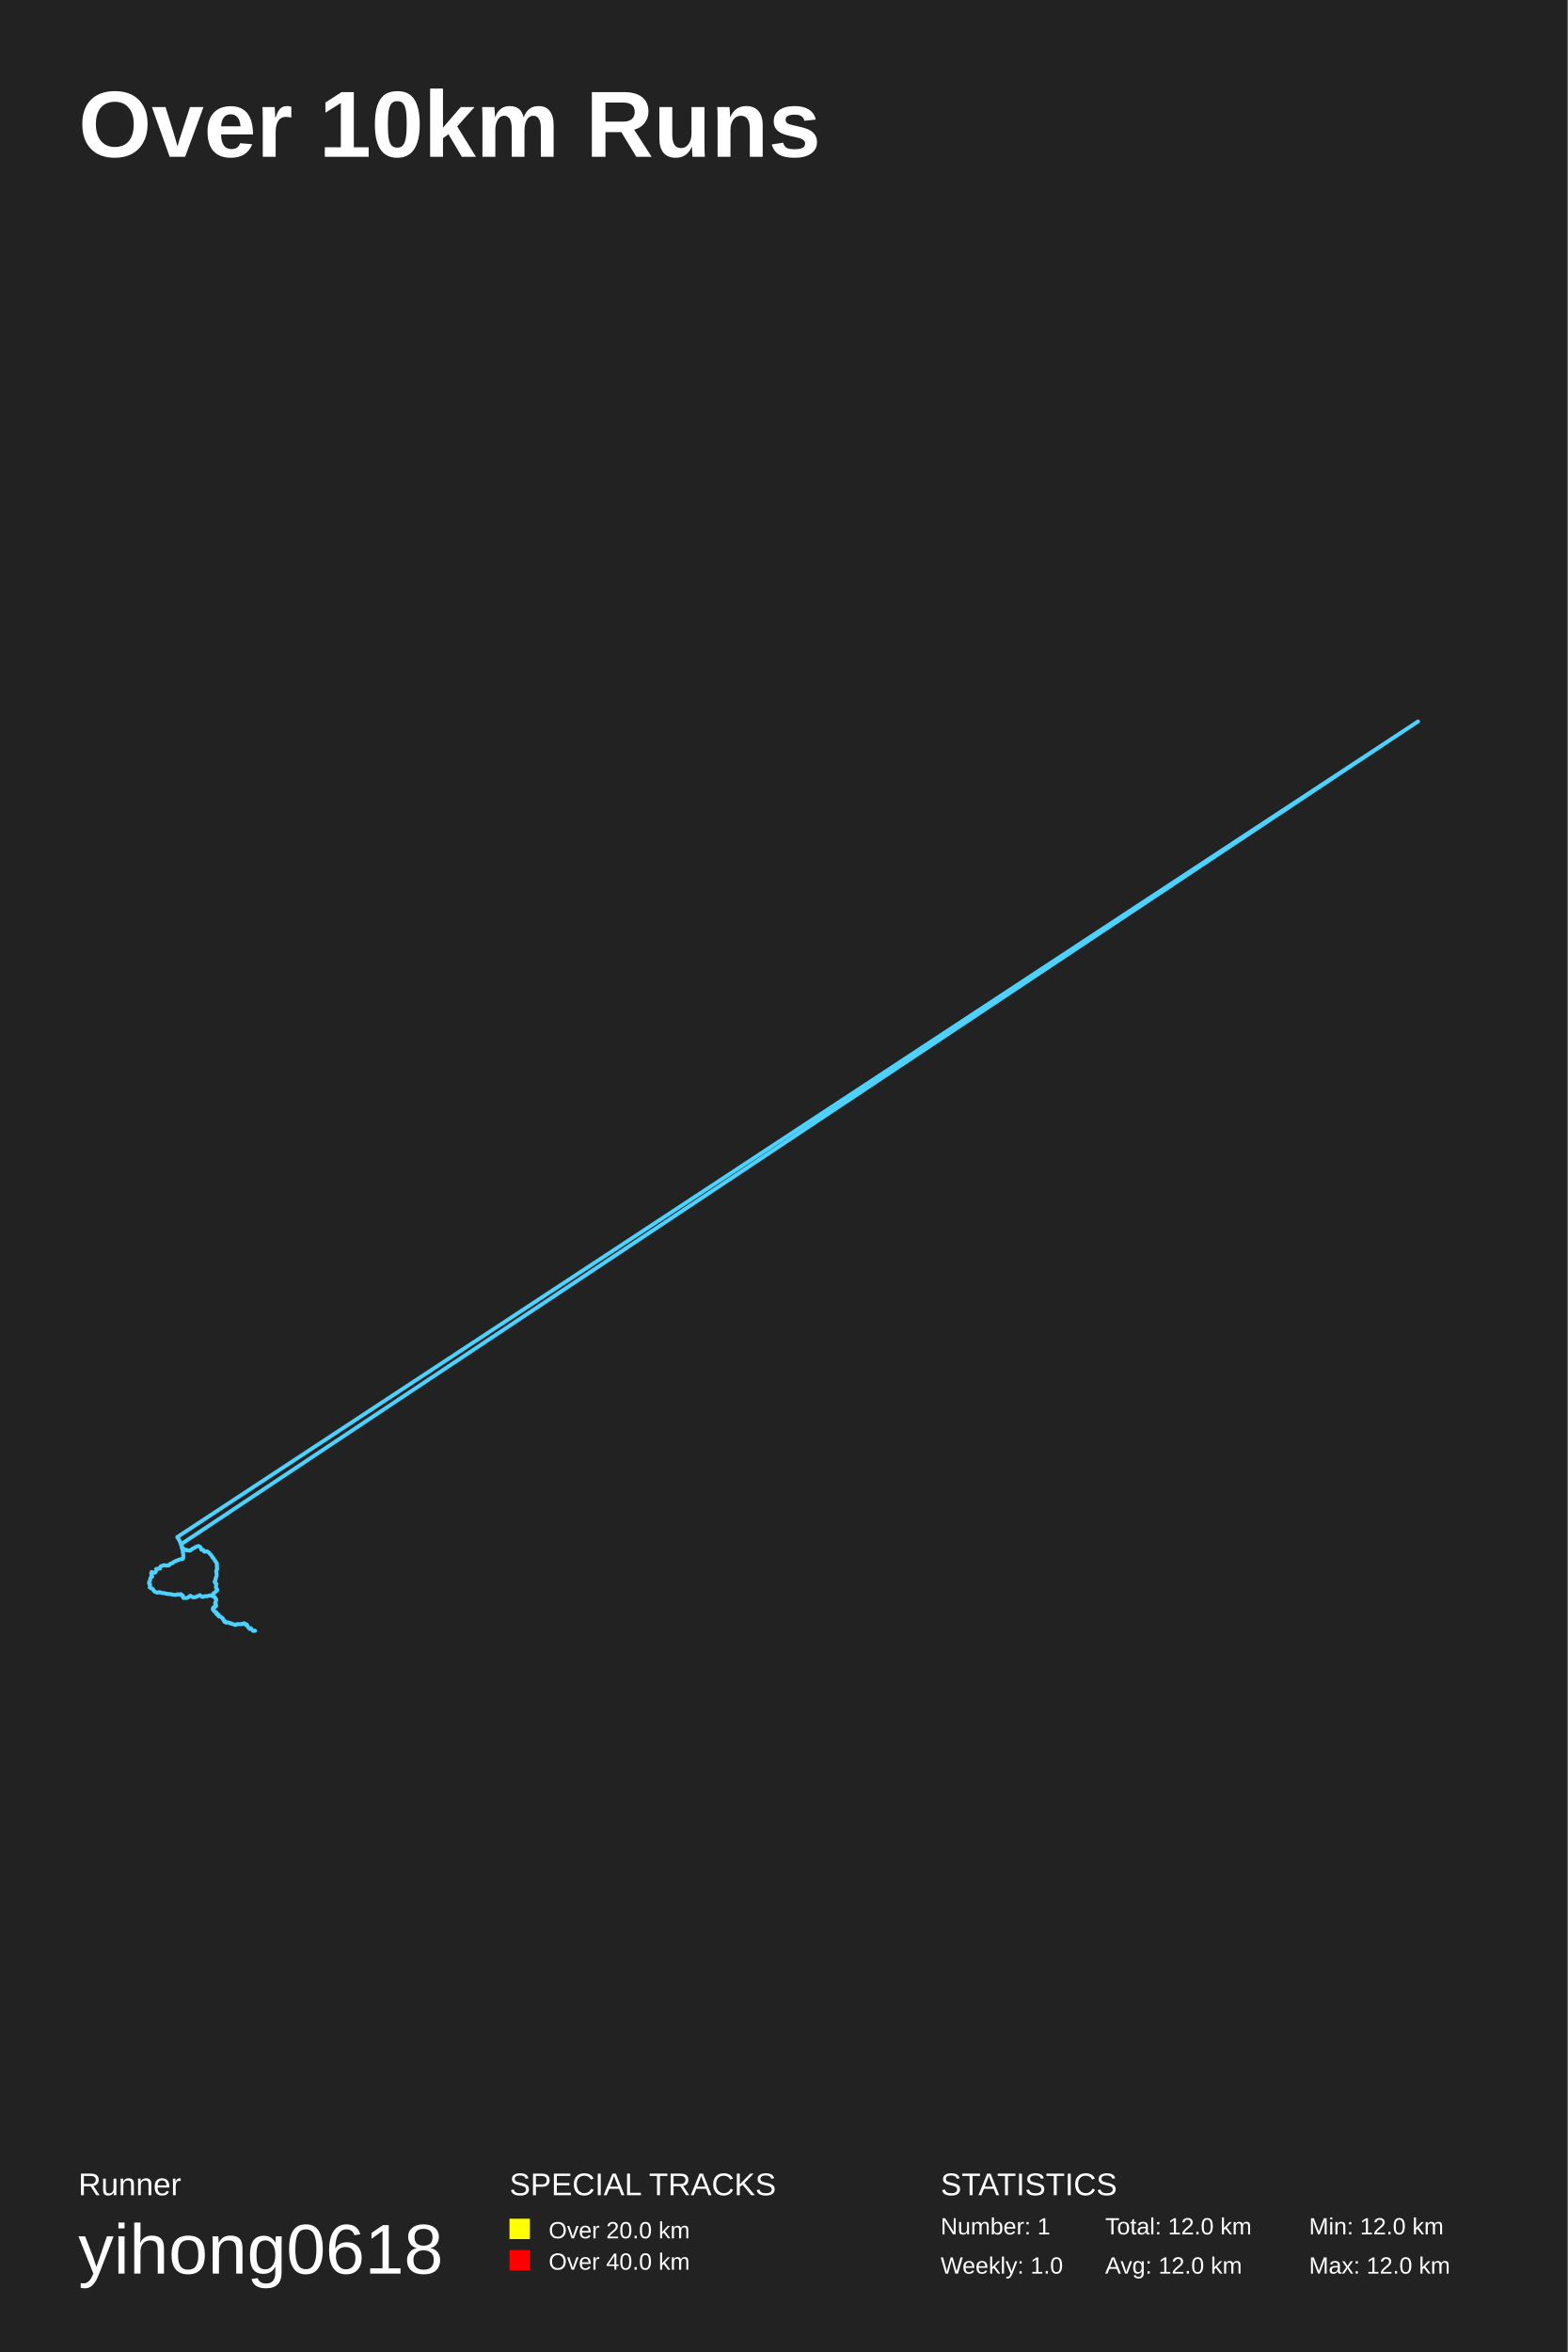
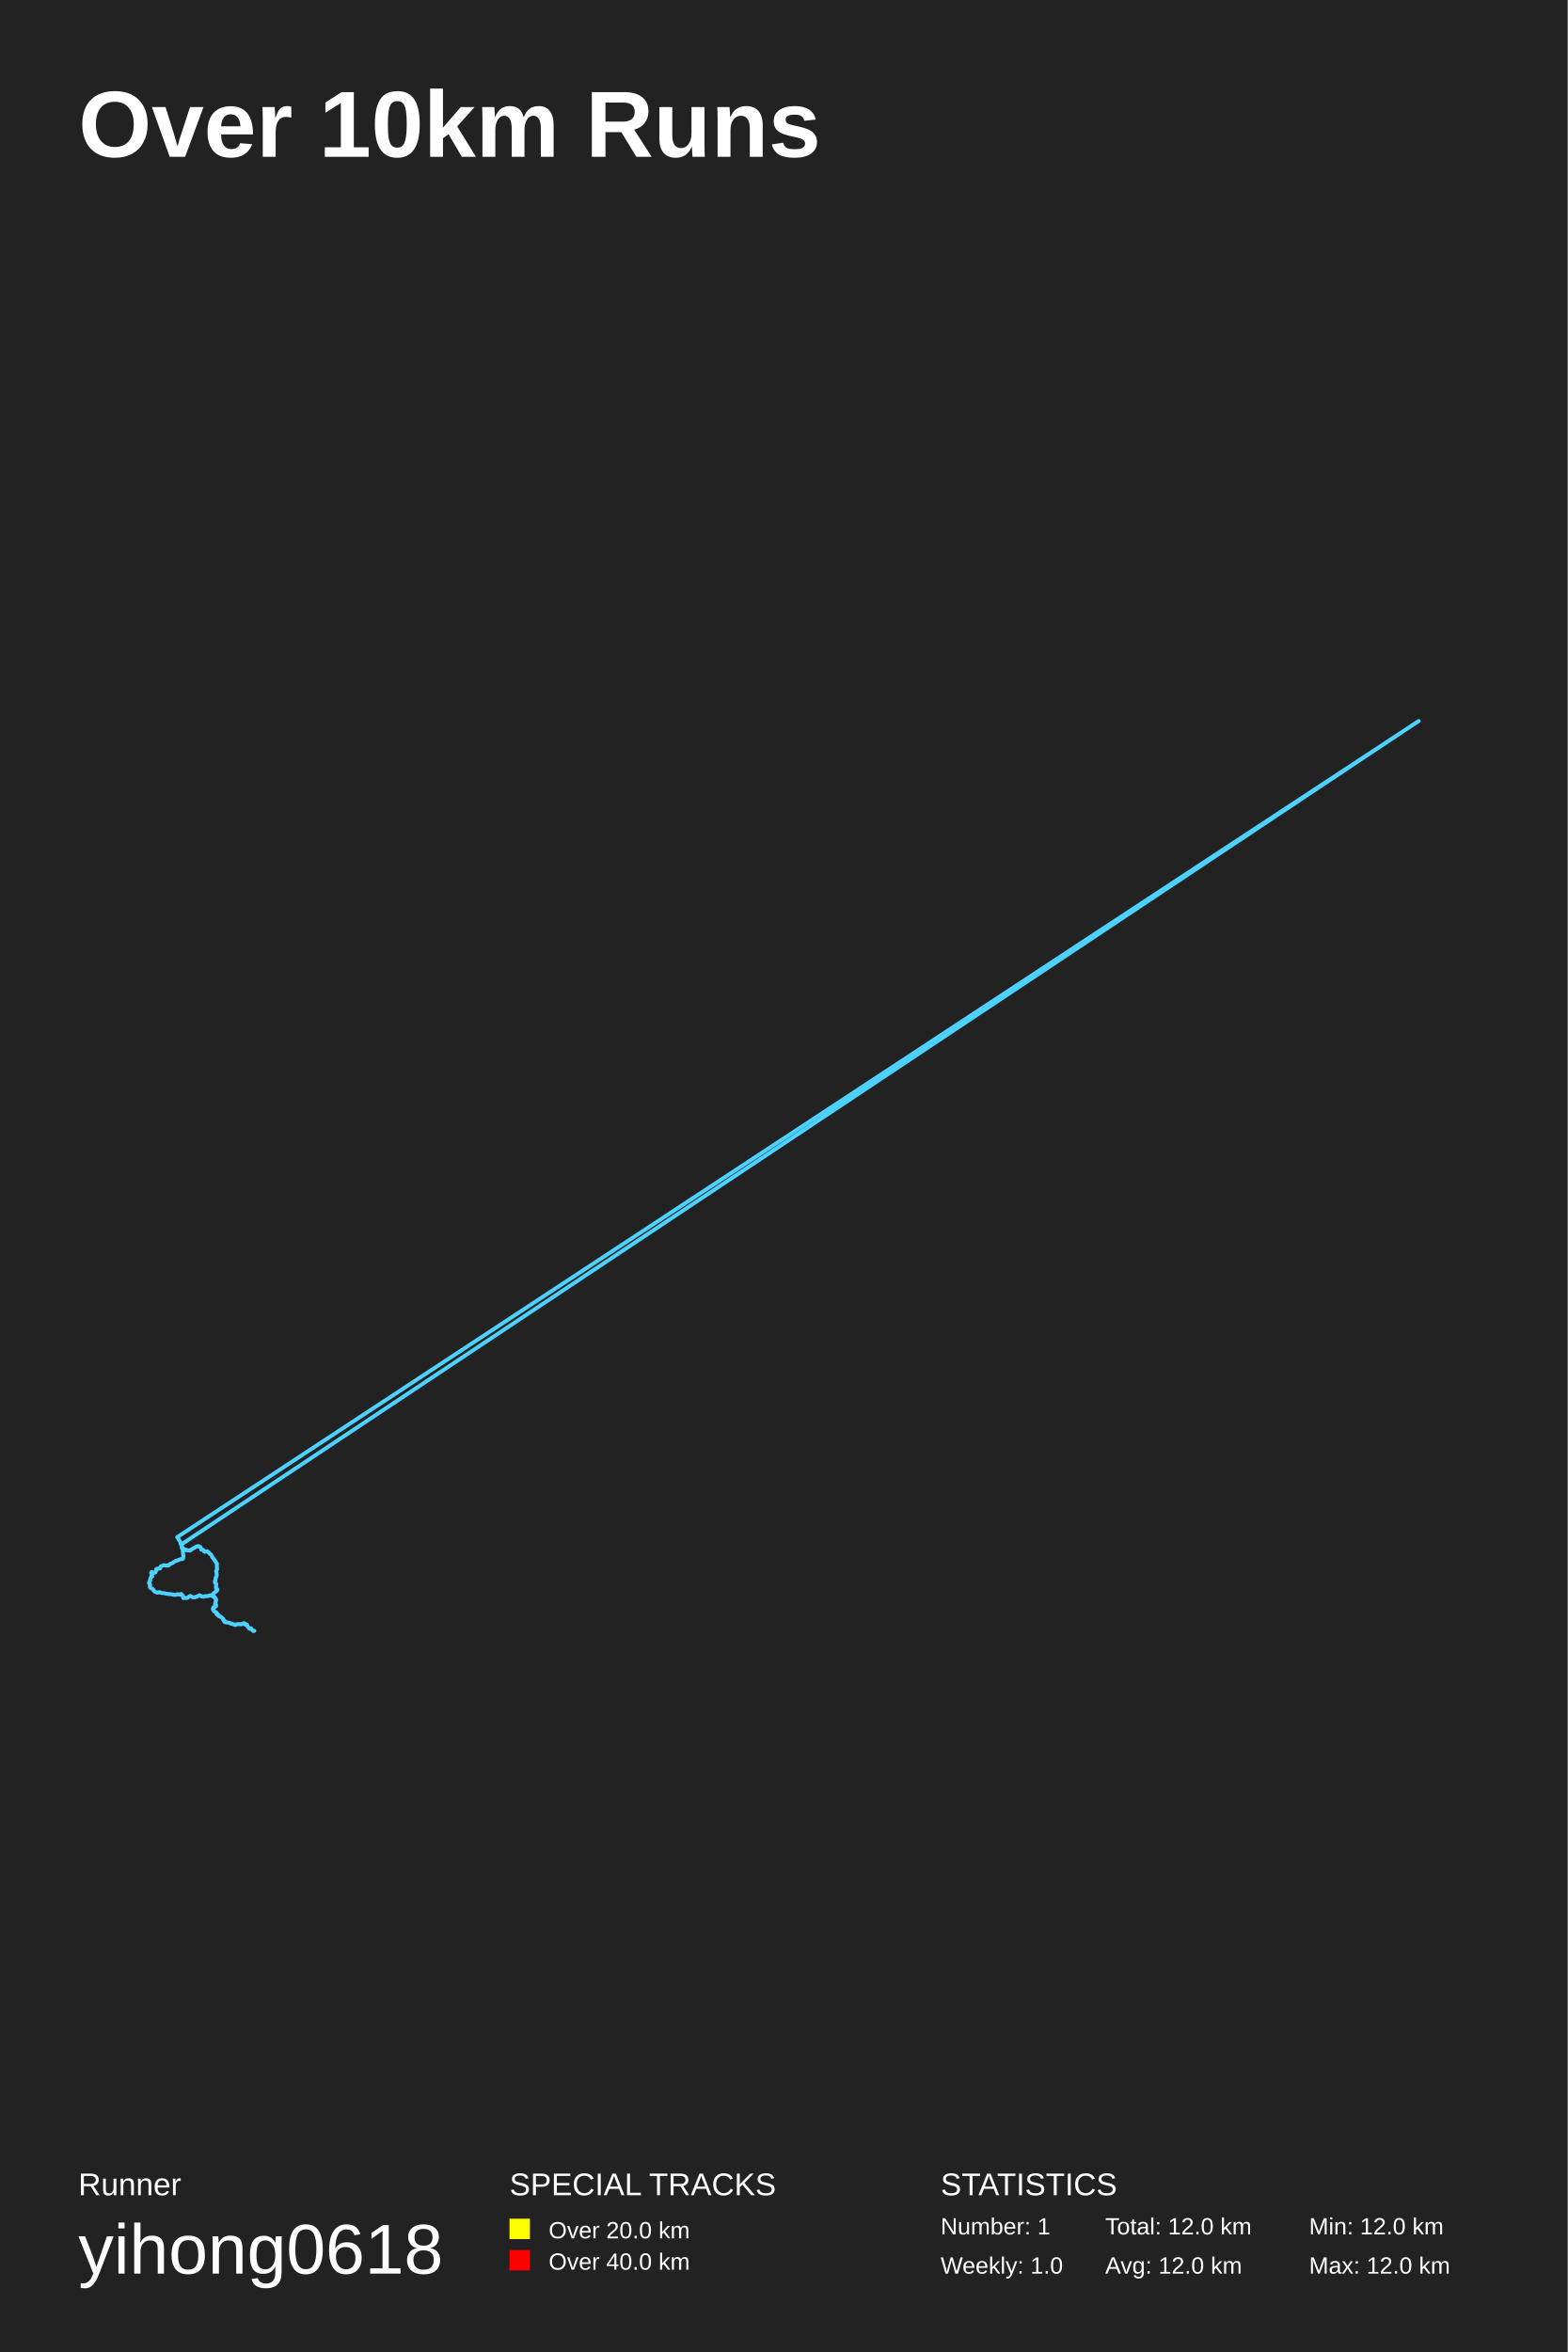
<svg xmlns="http://www.w3.org/2000/svg" baseProfile="full" height="300mm" version="1.1" viewBox="0,0,200,300" width="200mm">
  <defs />
  <rect fill="#222222" height="300" width="200" x="0" y="0" />
  <text fill="#FFFFFF" style="font-size:12px; font-family:Arial; font-weight:bold;" x="10" y="20">Over 10km Runs</text>
  <text fill="#FFFFFF" style="font-size:4px; font-family:Arial" x="10" y="280">Runner</text>
  <text fill="#FFFFFF" style="font-size:9px; font-family:Arial" x="10" y="290">yihong0618</text>
  <text fill="#FFFFFF" style="font-size:4px; font-family:Arial" x="65" y="280">SPECIAL TRACKS</text>
  <rect fill="yellow" height="2.6" width="2.6" x="65" y="283" />
  <text fill="#FFFFFF" style="font-size:3px; font-family:Arial" x="70" y="285.5">Over 20.0 km</text>
  <rect fill="red" height="2.6" width="2.6" x="65" y="287" />
  <text fill="#FFFFFF" style="font-size:3px; font-family:Arial" x="70" y="289.5">Over 40.0 km</text>
  <text fill="#FFFFFF" style="font-size:4px; font-family:Arial" x="120" y="280">STATISTICS</text>
  <text fill="#FFFFFF" style="font-size:3px; font-family:Arial" x="120" y="285">Number: 1</text>
  <text fill="#FFFFFF" style="font-size:3px; font-family:Arial" x="120" y="290">Weekly: 1.0</text>
  <text fill="#FFFFFF" style="font-size:3px; font-family:Arial" x="141" y="285">Total: 12.0 km</text>
  <text fill="#FFFFFF" style="font-size:3px; font-family:Arial" x="141" y="290">Avg: 12.0 km</text>
  <text fill="#FFFFFF" style="font-size:3px; font-family:Arial" x="167" y="285">Min: 12.0 km</text>
  <text fill="#FFFFFF" style="font-size:3px; font-family:Arial" x="167" y="290">Max: 12.0 km</text>
-   <polyline fill="none" opacity="1" points="31.315,207.233 31.239,207.159 31.125,207.069 31.02,207.117 30.897,207.138 30.787,207.185 30.678,207.175 30.573,207.154 30.436,207.159 30.284,207.18 30.132,207.19 29.994,207.259 29.87,207.217 29.69,207.148 29.59,207.111 29.414,207.085 29.291,207.006 29.148,206.948 28.991,206.938 28.858,206.974 28.659,206.885 28.573,206.732 28.526,206.658 28.421,206.506 28.355,206.416 28.25,206.284 28.188,206.242 28.07,206.195 27.903,206.174 27.842,206.042 27.856,205.921 27.709,205.953 27.599,205.842 27.609,205.663 27.49,205.637 27.367,205.568 27.291,205.447 27.176,205.342 27.153,205.173 27.257,204.999 27.428,204.978 27.566,204.825 27.528,204.704 27.457,204.583 27.452,204.43 27.533,204.283 27.557,204.125 27.538,203.983 27.495,203.84 27.381,203.714 27.214,203.646 27.224,203.656 27.243,203.656 27.214,203.661 27.229,203.661 27.219,203.661 27.214,203.667 27.214,203.667 27.134,203.567 27.138,203.424 27.172,203.314 27.257,203.224 27.338,203.161 27.443,203.077 27.566,202.982 27.685,202.871 27.728,202.771 27.671,202.671 27.576,202.576 27.533,202.413 27.566,202.308 27.571,202.192 27.618,202.039 27.495,201.955 27.471,201.881 27.381,201.781 27.447,201.591 27.514,201.481 27.509,201.323 27.576,201.154 27.623,201.028 27.637,200.891 27.633,200.764 27.628,200.638 27.599,200.538 27.58,200.374 27.671,200.232 27.699,200.095 27.666,199.958 27.671,199.8 27.661,199.626 27.675,199.437 27.181,198.673 27.105,198.662 27.072,198.589 27.029,198.483 27.005,198.446 26.972,198.362 26.906,198.309 26.844,198.251 26.763,198.204 26.711,198.115 26.635,198.041 26.511,197.93 26.435,197.877 26.359,197.872 26.236,197.904 26.131,197.925 26.022,197.877 25.979,197.767 25.922,197.683 25.808,197.661 25.704,197.667 25.708,197.625 25.742,197.619 25.723,197.614 25.685,197.64 25.67,197.64 25.689,197.667 25.68,197.64 25.694,197.619 25.699,197.609 25.623,197.503 25.609,197.414 25.566,197.33 25.528,197.314 25.447,197.266 25.385,197.214 25.295,197.214 25.262,197.214 25.243,197.208 25.143,197.251 25.072,197.298 24.996,197.298 24.944,197.335 24.848,197.377 24.801,197.445 24.739,197.456 24.663,197.493 24.582,197.535 24.492,197.582 24.383,197.667 24.288,197.767 24.183,197.783 24.112,197.772 24.003,197.767 23.951,197.762 23.965,197.741 23.984,197.751 23.946,197.772 23.879,197.719 23.808,197.683 23.742,197.741 23.67,197.667 23.561,197.698 23.485,197.614 23.423,197.535 23.357,197.498 23.342,197.493 23.295,197.424 23.209,197.377 23.195,197.388 23.19,197.372 23.176,197.309 23.2,197.219 23.181,197.15 23.114,197.066 23.091,197.008 23.053,196.94 23.019,196.829 23.005,196.745 22.924,196.571 22.882,196.46 22.81,196.413 22.796,196.323 22.72,196.218 22.682,196.129 22.668,196.107 22.635,196.113 22.649,196.113 22.635,196.102 22.644,196.102 22.644,196.097 22.687,196.055 22.692,196.028 22.639,196.039 22.63,196.049 22.62,196.049 22.63,196.055 22.625,196.049 22.63,196.044 22.63,196.044 22.639,196.039 180.91,92.025 180.815,92.083 180.815,92.083 180.815,92.083 180.724,92.141 23.086,196.982 23.119,197.103 23.186,197.198 23.167,197.309 23.19,197.451 23.247,197.54 23.3,197.656 23.3,197.825 23.328,198.009 23.366,198.172 23.38,198.32 23.385,198.473 23.366,198.657 23.38,198.752 23.281,198.857 23.081,198.868 22.934,198.915 22.796,198.963 22.63,199.036 22.492,199.079 22.383,199.126 22.264,199.184 22.131,199.252 22.079,199.321 22.05,199.342 22.05,199.347 21.984,199.405 21.889,199.426 21.765,199.437 21.665,199.521 21.613,199.568 21.561,199.674 21.437,199.674 21.347,199.653 21.219,199.69 21.1,199.695 20.995,199.642 20.881,199.642 20.805,199.679 20.729,199.711 20.611,199.758 20.506,199.784 20.459,199.869 20.425,199.969 20.411,200.053 20.359,200.064 20.321,200.095 20.231,200.111 20.126,200.09 19.998,200.106 19.907,200.137 19.931,200.185 19.926,200.269 19.907,200.332 19.893,200.39 19.874,200.443 19.831,200.548 19.732,200.596 19.641,200.617 19.546,200.638 19.451,200.675 19.413,200.638 19.371,200.622 19.337,200.59 19.314,200.569 19.356,200.501 19.375,200.506 19.328,200.548 19.299,200.643 19.304,200.817 19.361,200.975 19.413,201.107 19.261,201.165 19.176,201.323 19.157,201.507 19.105,201.676 19.005,201.834 19.038,202.034 19.157,202.092 19.128,202.197 19.119,202.323 19.109,202.492 19.233,202.566 19.385,202.613 19.532,202.724 19.599,202.882 19.755,203.019 19.969,203.119 20.14,203.14 20.34,203.071 20.535,203.15 20.72,203.193 20.934,203.208 21.043,203.219 21.176,203.282 21.333,203.287 21.475,203.314 21.637,203.335 21.817,203.335 21.965,203.387 22.126,203.414 22.292,203.424 22.487,203.43 22.649,203.351 22.777,203.366 22.953,203.419 23.067,203.329 23.148,203.398 23.319,203.509 23.319,203.688 23.409,203.819 23.49,203.814 23.713,203.83 23.927,203.804 24.103,203.661 24.278,203.54 24.445,203.651 24.611,203.735 24.863,203.74 24.991,203.688 25.157,203.609 25.347,203.567 25.485,203.461 25.623,203.561 25.765,203.672 25.917,203.688 26.041,203.63 26.203,203.577 26.397,203.614 26.554,203.561 26.678,203.524 26.806,203.488 26.982,203.545 27.148,203.588 27.243,203.624 27.4,203.703 27.481,203.867 27.58,204.009 27.566,204.193 27.509,204.357 27.485,204.541 27.566,204.694 27.576,204.852 27.428,204.978 27.272,205.047 27.21,205.215 27.286,205.389 27.381,205.563 27.566,205.637 27.652,205.774 27.694,205.916 27.884,205.932 27.946,206.105 28.136,206.216 28.298,206.321 28.436,206.442 28.502,206.611 28.649,206.732 28.773,206.906 28.963,206.938 29.167,206.959 29.338,207.027 29.538,207.085 29.69,207.143 29.866,207.217 30.037,207.269 30.193,207.185 30.383,207.159 30.573,207.159 30.749,207.169 30.892,207.127 31.044,207.075 31.186,207.053 31.31,207.154 31.457,207.196 31.547,207.296 31.581,207.443 31.68,207.585 31.794,207.68 31.856,207.78 31.928,207.77 31.956,207.696 31.999,207.67 32.084,207.791 32.179,207.901 32.284,208.023 32.436,208.023 32.54,208.002 32.517,207.98" stroke="#4DD2FF" stroke-dasharray="none" stroke-linecap="round" stroke-linejoin="round" stroke-width="0.5" />
+   <polyline fill="none" opacity="1" points="31.277,207.227 31.191,207.111 31.087,207.064 30.977,207.122 30.868,207.159 30.754,207.19 30.654,207.164 30.55,207.154 30.421,207.154 30.274,207.18 30.127,207.19 29.994,207.259 29.87,207.222 29.699,207.154 29.595,207.106 29.433,207.096 29.319,207.017 29.177,206.974 29.025,206.938 28.906,206.964 28.649,206.89 28.635,206.816 28.559,206.68 28.469,206.622 28.417,206.437 28.288,206.337 28.236,206.284 28.131,206.232 28.036,206.169 27.899,206.132 27.856,206.016 27.813,205.921 27.68,205.953 27.609,205.816 27.599,205.658 27.481,205.631 27.357,205.563 27.291,205.447 27.181,205.347 27.153,205.189 27.229,204.999 27.395,204.978 27.547,204.862 27.547,204.72 27.433,204.62 27.466,204.478 27.5,204.325 27.538,204.183 27.576,204.041 27.471,203.914 27.438,203.761 27.338,203.656 27.229,203.656 27.238,203.656 27.238,203.661 27.219,203.661 27.229,203.651 27.214,203.672 27.214,203.672 27.214,203.667 27.129,203.545 27.138,203.419 27.176,203.308 27.257,203.224 27.338,203.161 27.428,203.082 27.552,202.992 27.671,202.882 27.728,202.792 27.699,202.692 27.585,202.618 27.542,202.46 27.566,202.35 27.576,202.244 27.595,202.097 27.566,201.981 27.476,201.928 27.424,201.86 27.409,201.676 27.471,201.56 27.5,201.428 27.509,201.265 27.604,201.128 27.628,200.991 27.656,200.87 27.628,200.748 27.633,200.627 27.595,200.532 27.58,200.374 27.671,200.232 27.699,200.1 27.671,199.969 27.675,199.816 27.656,199.658 27.675,199.453 27.656,199.421 27.148,198.668 27.062,198.615 27.039,198.52 27.015,198.446 26.991,198.404 26.944,198.325 26.877,198.251 26.806,198.225 26.754,198.178 26.687,198.083 26.587,197.993 26.507,197.899 26.431,197.856 26.331,197.888 26.222,197.904 26.112,197.925 26.017,197.862 25.974,197.756 25.922,197.683 25.808,197.661 25.704,197.672 25.699,197.635 25.732,197.625 25.732,197.614 25.699,197.635 25.666,197.64 25.699,197.64 25.694,197.646 25.694,197.635 25.699,197.63 25.642,197.535 25.618,197.456 25.585,197.356 25.542,197.319 25.509,197.287 25.438,197.24 25.347,197.245 25.295,197.198 25.257,197.208 25.21,197.219 25.129,197.261 25.067,197.303 24.986,197.303 24.944,197.34 24.844,197.377 24.801,197.445 24.744,197.451 24.668,197.498 24.601,197.535 24.502,197.582 24.402,197.646 24.316,197.741 24.212,197.783 24.131,197.767 24.022,197.767 23.946,197.767 23.965,197.741 23.965,197.756 23.97,197.756 23.913,197.751 23.851,197.693 23.794,197.688 23.699,197.719 23.646,197.651 23.547,197.693 23.471,197.593 23.409,197.53 23.357,197.498 23.342,197.493 23.285,197.414 23.209,197.377 23.195,197.388 23.19,197.372 23.171,197.319 23.2,197.224 23.195,197.15 23.119,197.082 23.1,197.029 23.053,196.961 23.038,196.871 23.005,196.745 22.967,196.587 22.891,196.508 22.839,196.45 22.806,196.387 22.768,196.271 22.687,196.181 22.673,196.107 22.635,196.097 22.62,196.113 22.644,196.118 22.635,196.107 22.644,196.107 22.649,196.102 22.687,196.044 22.692,196.028 22.635,196.034 22.63,196.049 22.62,196.049 22.639,196.055 22.63,196.055 22.63,196.049 22.635,196.034 22.639,196.044 181.0,91.967 180.815,92.083 180.815,92.083 180.815,92.083 180.724,92.141 180.629,92.199 23.105,197.014 23.162,197.135 23.186,197.24 23.19,197.351 23.2,197.477 23.271,197.582 23.309,197.714 23.314,197.856 23.333,198.036 23.352,198.204 23.38,198.331 23.395,198.499 23.366,198.657 23.38,198.752 23.285,198.857 23.091,198.863 22.958,198.91 22.815,198.952 22.658,199.026 22.53,199.073 22.392,199.105 22.307,199.184 22.178,199.231 22.093,199.284 22.05,199.347 22.055,199.337 22.017,199.363 21.931,199.416 21.836,199.431 21.737,199.468 21.637,199.526 21.599,199.59 21.532,199.679 21.423,199.669 21.314,199.658 21.204,199.69 21.086,199.69 20.986,199.637 20.877,199.647 20.805,199.679 20.734,199.705 20.625,199.753 20.53,199.779 20.463,199.853 20.425,199.958 20.44,200.037 20.368,200.058 20.33,200.085 20.269,200.095 20.159,200.1 20.059,200.079 19.941,200.127 19.922,200.158 19.936,200.237 19.922,200.311 19.893,200.359 19.888,200.411 19.865,200.469 19.817,200.575 19.698,200.58 19.603,200.627 19.532,200.654 19.442,200.669 19.418,200.638 19.366,200.627 19.337,200.59 19.318,200.569 19.356,200.501 19.38,200.506 19.333,200.559 19.28,200.617 19.323,200.775 19.333,200.943 19.428,201.07 19.318,201.143 19.209,201.259 19.152,201.438 19.171,201.591 19.048,201.749 19.01,201.934 19.1,202.023 19.166,202.129 19.147,202.229 19.105,202.392 19.157,202.503 19.266,202.576 19.418,202.629 19.556,202.755 19.618,202.903 19.793,203.04 19.988,203.119 20.14,203.14 20.34,203.071 20.511,203.156 20.701,203.187 20.905,203.208 21.01,203.219 21.157,203.272 21.295,203.282 21.442,203.293 21.594,203.34 21.746,203.324 21.912,203.361 22.031,203.377 22.202,203.419 22.383,203.435 22.568,203.387 22.696,203.329 22.834,203.387 23.01,203.403 23.11,203.303 23.19,203.424 23.338,203.54 23.333,203.719 23.418,203.851 23.504,203.804 23.727,203.835 23.927,203.804 24.093,203.661 24.259,203.556 24.435,203.646 24.582,203.74 24.839,203.74 24.963,203.688 25.105,203.646 25.29,203.577 25.442,203.472 25.561,203.519 25.713,203.614 25.851,203.651 25.993,203.667 26.098,203.609 26.279,203.582 26.45,203.598 26.602,203.545 26.72,203.509 26.853,203.488 27.015,203.556 27.176,203.593 27.286,203.63 27.414,203.714 27.481,203.877 27.58,204.02 27.566,204.193 27.509,204.346 27.49,204.536 27.547,204.683 27.59,204.836 27.466,204.952 27.314,204.999 27.229,205.157 27.234,205.326 27.338,205.494 27.5,205.61 27.647,205.705 27.623,205.868 27.794,205.916 27.899,206.016 28.022,206.142 28.203,206.242 28.326,206.369 28.469,206.485 28.559,206.637 28.664,206.764 28.797,206.917 28.996,206.943 29.186,206.969 29.352,207.043 29.538,207.085 29.69,207.143 29.861,207.211 30.018,207.269 30.193,207.19 30.35,207.164 30.526,207.164 30.711,207.169 30.849,207.143 31.006,207.096 31.134,207.032 31.272,207.111 31.381,207.185 31.524,207.238 31.552,207.375 31.614,207.506 31.733,207.628 31.813,207.733 31.904,207.77 31.956,207.759 31.966,207.675 32.027,207.701 32.099,207.801 32.194,207.923 32.298,208.033 32.445,208.017" stroke="#4DD2FF" stroke-dasharray="none" stroke-linecap="round" stroke-linejoin="round" stroke-width="0.5" />
</svg>
